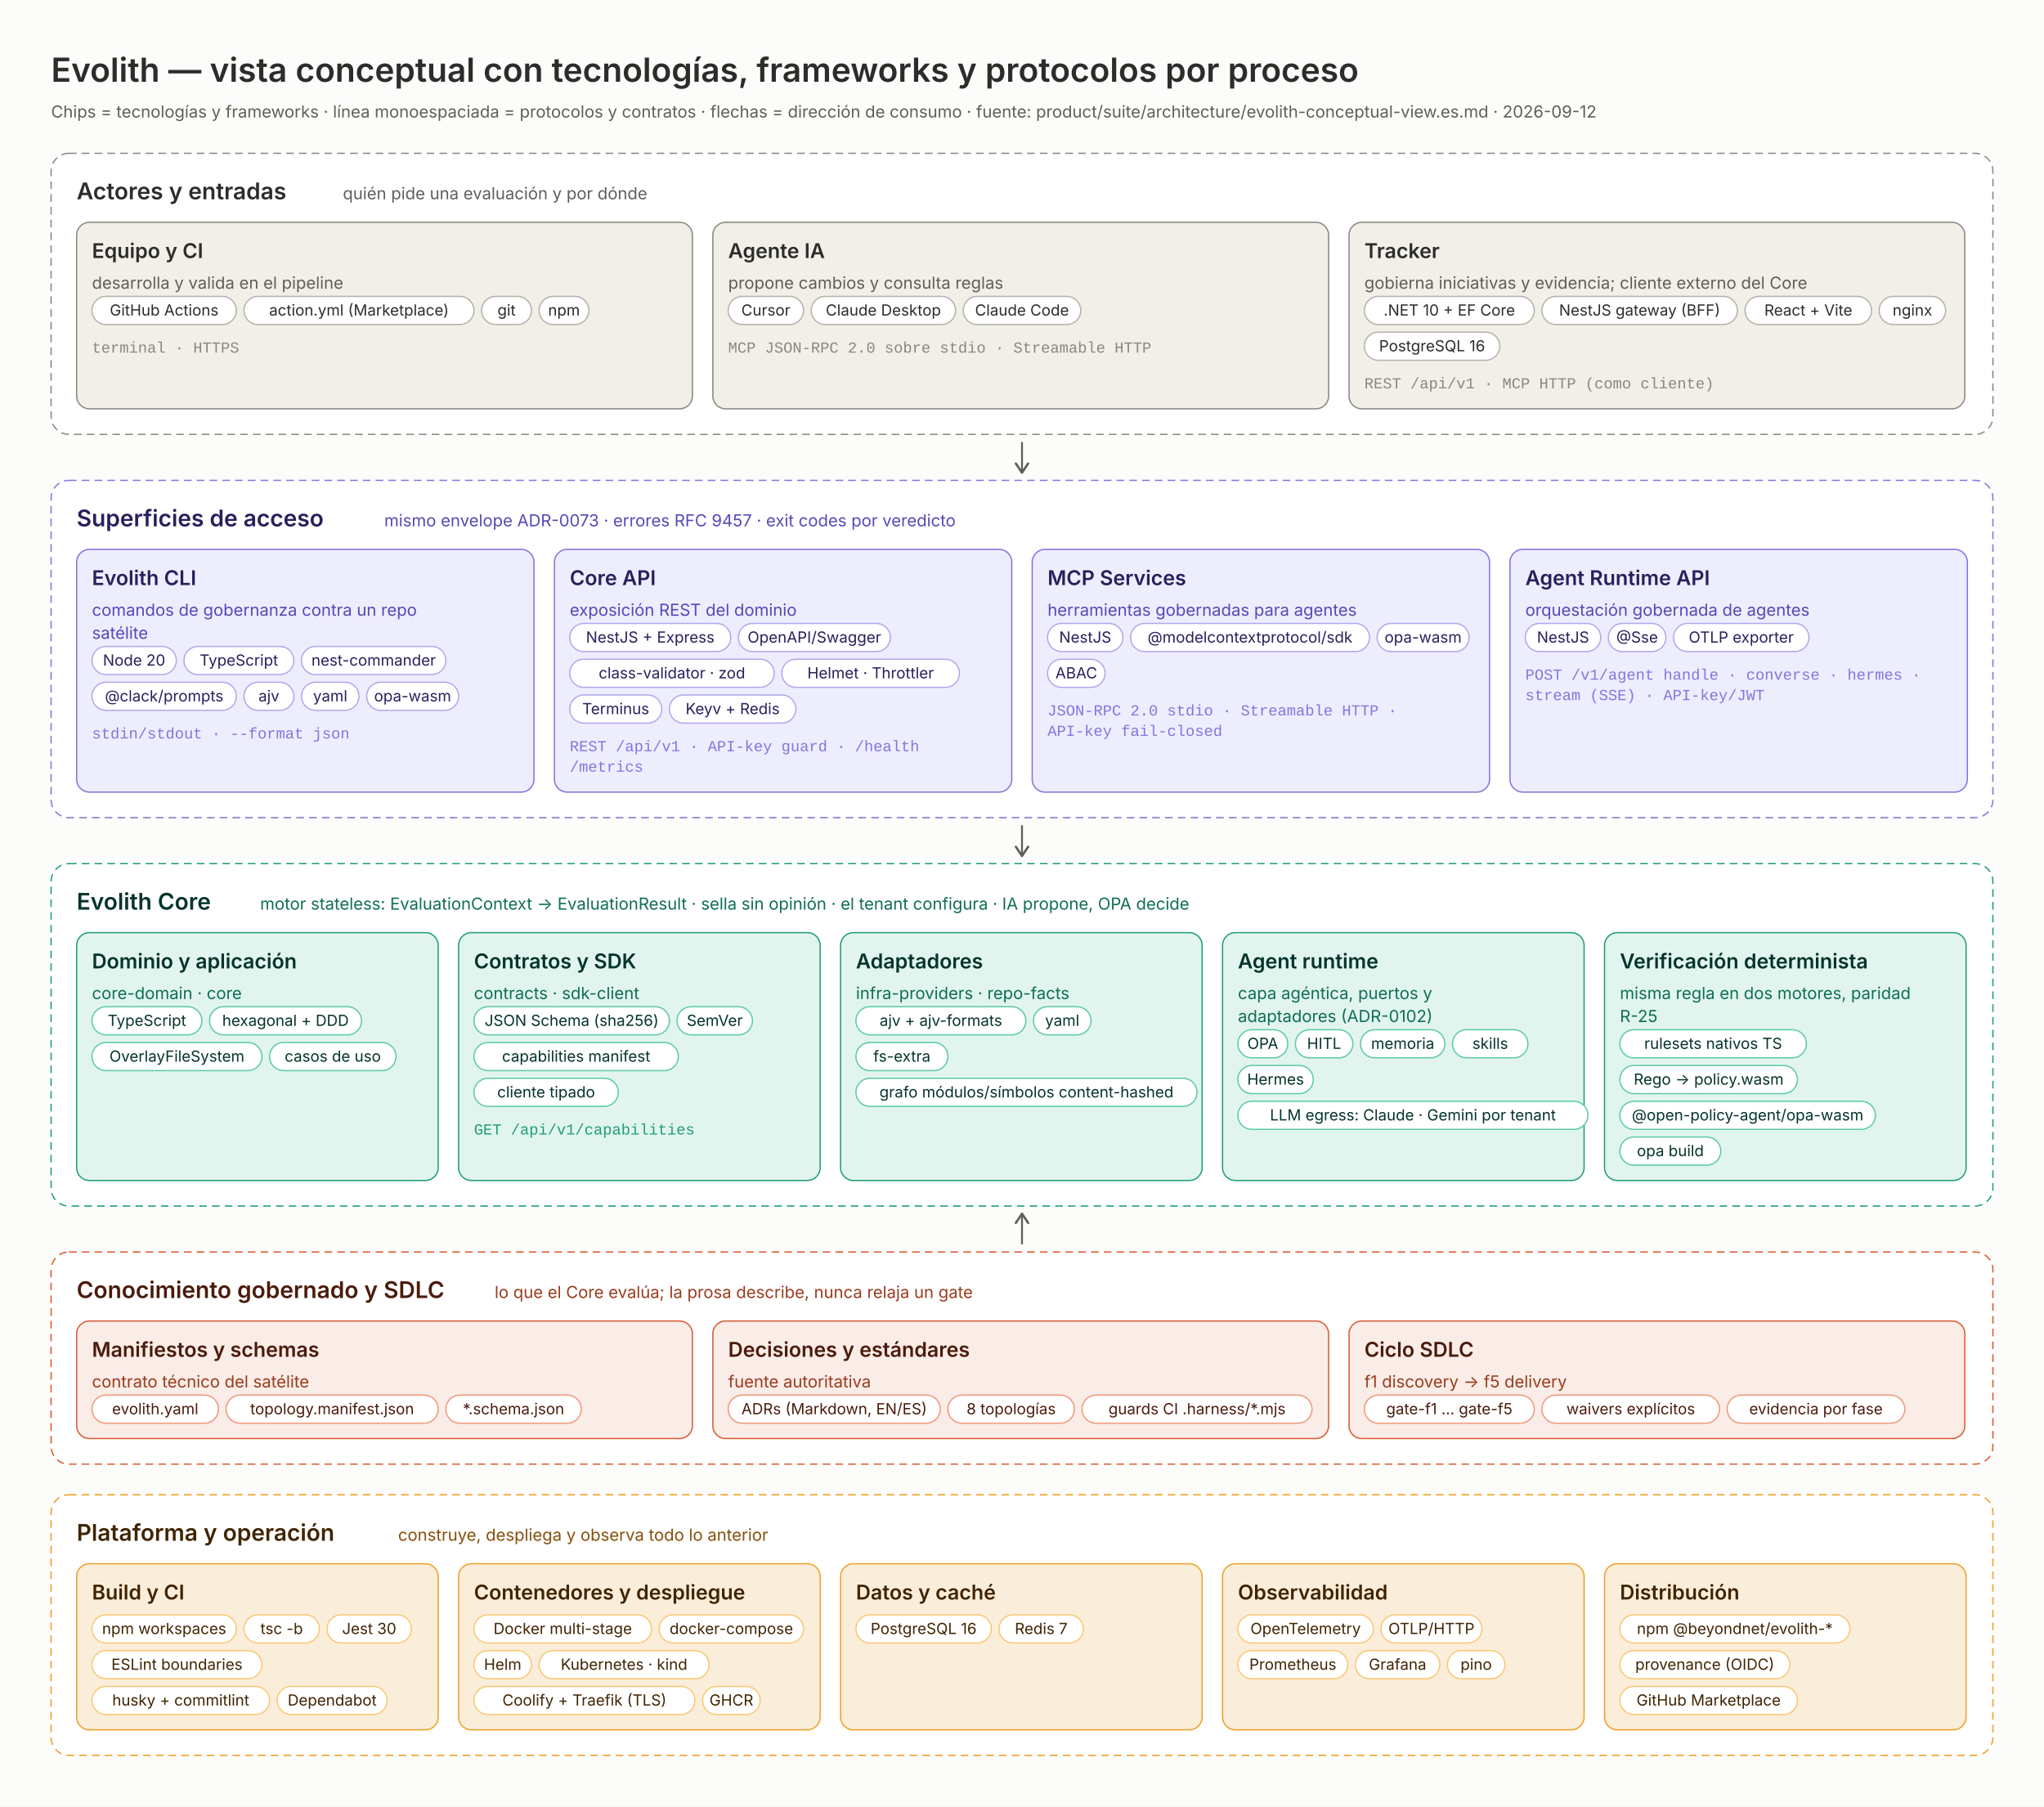
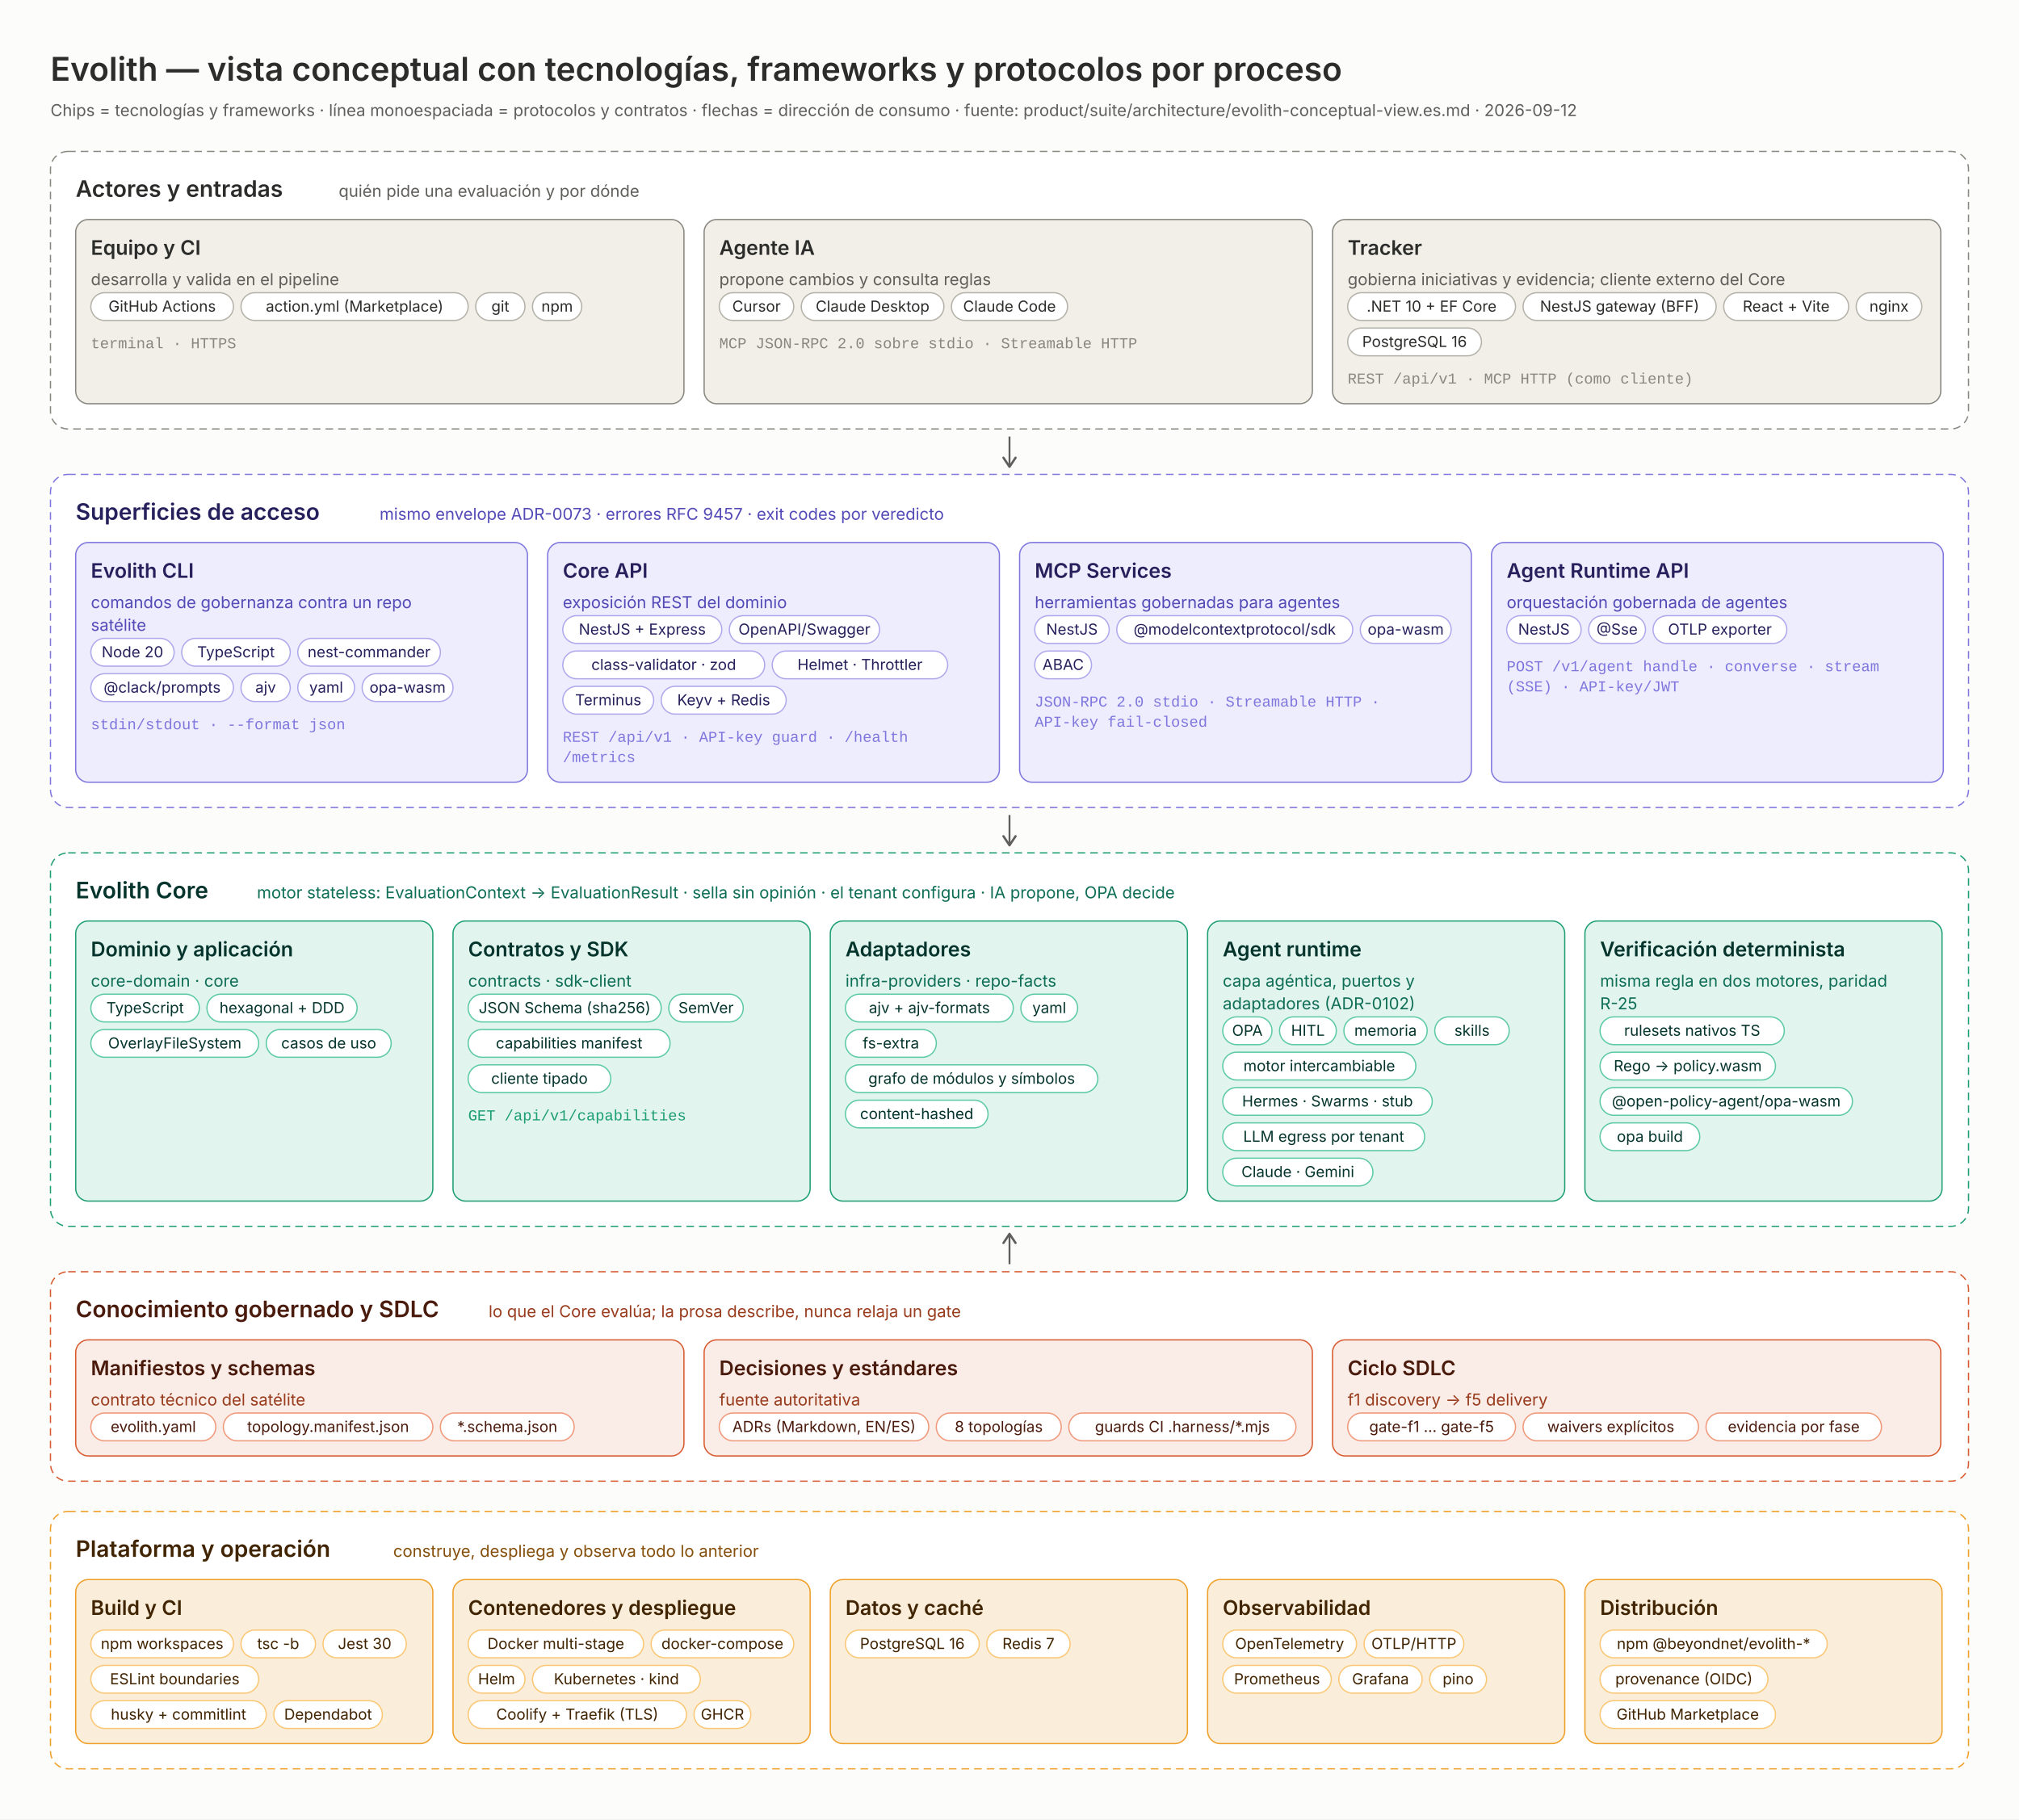
- <svg xmlns="http://www.w3.org/2000/svg" viewBox="0 0 1600 1414" width="1600" height="1414" font-family="Inter, 'Segoe UI', Roboto, 'Helvetica Neue', Arial, sans-serif" role="img" aria-labelledby="t d">
+ <svg xmlns="http://www.w3.org/2000/svg" viewBox="0 0 1600 1442" width="1600" height="1442" font-family="Inter, 'Segoe UI', Roboto, 'Helvetica Neue', Arial, sans-serif" role="img" aria-labelledby="t d">
  <defs>
    <marker id="arr" viewBox="0 0 10 10" refX="8" refY="5" markerWidth="8" markerHeight="8" orient="auto-start-reverse">
      <path d="M2 1L8 5L2 9" fill="none" stroke="#5F5E5A" stroke-width="1.5" stroke-linecap="round" stroke-linejoin="round" />
    </marker>
  </defs>
-   <rect x="0" y="0" width="1600" height="1414" fill="#FCFCFA" />
+   <rect x="0" y="0" width="1600" height="1442" fill="#FCFCFA" />
  <text x="40" y="64" font-size="26" font-weight="600" fill="#2C2C2A">Evolith — vista conceptual con tecnologías, frameworks y protocolos por proceso</text>
  <text x="40" y="92" font-size="13" fill="#5F5E5A">Chips = tecnologías y frameworks · línea monoespaciada = protocolos y contratos · flechas = dirección de consumo · fuente: product/suite/architecture/evolith-conceptual-view.es.md · 2026-09-12</text>
  <rect x="40" y="120" width="1520" height="220" rx="14" fill="#FFFFFF" stroke="#888780" stroke-width="1" stroke-dasharray="6 4" />
  <text x="60" y="156" font-size="18" font-weight="600" fill="#2C2C2A">Actores y entradas</text>
  <text x="268.4" y="156" font-size="13" fill="#5F5E5A">quién pide una evaluación y por dónde</text>
  <rect x="60" y="174" width="482" height="146" rx="10" fill="#F1EFE8" stroke="#888780" stroke-width="1" />
  <text x="72" y="202" font-size="16" font-weight="600" fill="#2C2C2A">Equipo y CI</text>
  <text x="72" y="226" font-size="13" fill="#5F5E5A">desarrolla y valida en el pipeline</text>
  <rect x="72" y="232" width="113" height="22" rx="11" fill="#FFFFFF" stroke="#B4B2A9" stroke-width="1" />
  <text x="128.5" y="247" font-size="12" text-anchor="middle" fill="#2C2C2A">GitHub Actions</text>
  <rect x="191" y="232" width="180" height="22" rx="11" fill="#FFFFFF" stroke="#B4B2A9" stroke-width="1" />
  <text x="281" y="247" font-size="12" text-anchor="middle" fill="#2C2C2A">action.yml (Marketplace)</text>
  <rect x="377" y="232" width="39" height="22" rx="11" fill="#FFFFFF" stroke="#B4B2A9" stroke-width="1" />
  <text x="396.5" y="247" font-size="12" text-anchor="middle" fill="#2C2C2A">git</text>
  <rect x="422" y="232" width="39" height="22" rx="11" fill="#FFFFFF" stroke="#B4B2A9" stroke-width="1" />
  <text x="441.5" y="247" font-size="12" text-anchor="middle" fill="#2C2C2A">npm</text>
  <text x="72" y="276" font-size="12" font-family="'SF Mono', Menlo, Consolas, 'Liberation Mono', monospace" fill="#888780">terminal · HTTPS</text>
  <rect x="558" y="174" width="482" height="146" rx="10" fill="#F1EFE8" stroke="#888780" stroke-width="1" />
  <text x="570" y="202" font-size="16" font-weight="600" fill="#2C2C2A">Agente IA</text>
  <text x="570" y="226" font-size="13" fill="#5F5E5A">propone cambios y consulta reglas</text>
  <rect x="570" y="232" width="59" height="22" rx="11" fill="#FFFFFF" stroke="#B4B2A9" stroke-width="1" />
  <text x="599.5" y="247" font-size="12" text-anchor="middle" fill="#2C2C2A">Cursor</text>
  <rect x="635" y="232" width="113" height="22" rx="11" fill="#FFFFFF" stroke="#B4B2A9" stroke-width="1" />
  <text x="691.5" y="247" font-size="12" text-anchor="middle" fill="#2C2C2A">Claude Desktop</text>
  <rect x="754" y="232" width="92" height="22" rx="11" fill="#FFFFFF" stroke="#B4B2A9" stroke-width="1" />
  <text x="800" y="247" font-size="12" text-anchor="middle" fill="#2C2C2A">Claude Code</text>
  <text x="570" y="276" font-size="12" font-family="'SF Mono', Menlo, Consolas, 'Liberation Mono', monospace" fill="#888780">MCP JSON-RPC 2.0 sobre stdio · Streamable HTTP</text>
  <rect x="1056" y="174" width="482" height="146" rx="10" fill="#F1EFE8" stroke="#888780" stroke-width="1" />
  <text x="1068" y="202" font-size="16" font-weight="600" fill="#2C2C2A">Tracker</text>
  <text x="1068" y="226" font-size="13" fill="#5F5E5A">gobierna iniciativas y evidencia; cliente externo del Core</text>
  <rect x="1068" y="232" width="133" height="22" rx="11" fill="#FFFFFF" stroke="#B4B2A9" stroke-width="1" />
  <text x="1134.5" y="247" font-size="12" text-anchor="middle" fill="#2C2C2A">.NET 10 + EF Core</text>
  <rect x="1207" y="232" width="153" height="22" rx="11" fill="#FFFFFF" stroke="#B4B2A9" stroke-width="1" />
  <text x="1283.5" y="247" font-size="12" text-anchor="middle" fill="#2C2C2A">NestJS gateway (BFF)</text>
  <rect x="1366" y="232" width="99" height="22" rx="11" fill="#FFFFFF" stroke="#B4B2A9" stroke-width="1" />
  <text x="1415.5" y="247" font-size="12" text-anchor="middle" fill="#2C2C2A">React + Vite</text>
  <rect x="1471" y="232" width="52" height="22" rx="11" fill="#FFFFFF" stroke="#B4B2A9" stroke-width="1" />
  <text x="1497" y="247" font-size="12" text-anchor="middle" fill="#2C2C2A">nginx</text>
  <rect x="1068" y="260" width="106" height="22" rx="11" fill="#FFFFFF" stroke="#B4B2A9" stroke-width="1" />
  <text x="1121" y="275" font-size="12" text-anchor="middle" fill="#2C2C2A">PostgreSQL 16</text>
  <text x="1068" y="304" font-size="12" font-family="'SF Mono', Menlo, Consolas, 'Liberation Mono', monospace" fill="#888780">REST /api/v1 · MCP HTTP (como cliente)</text>
  <line x1="800" y1="346" x2="800" y2="370" stroke="#5F5E5A" stroke-width="1.5" marker-end="url(#arr)" />
  <rect x="40" y="376" width="1520" height="264" rx="14" fill="#FFFFFF" stroke="#7F77DD" stroke-width="1" stroke-dasharray="6 4" />
  <text x="60" y="412" font-size="18" font-weight="600" fill="#26215C">Superficies de acceso</text>
  <text x="300.8" y="412" font-size="13" fill="#534AB7">mismo envelope ADR-0073 · errores RFC 9457 · exit codes por veredicto</text>
  <rect x="60" y="430" width="358" height="190" rx="10" fill="#EEEDFE" stroke="#7F77DD" stroke-width="1" />
  <text x="72" y="458" font-size="16" font-weight="600" fill="#26215C">Evolith CLI</text>
  <text x="72" y="482" font-size="13" fill="#534AB7">comandos de gobernanza contra un repo</text>
  <text x="72" y="500" font-size="13" fill="#534AB7">satélite</text>
  <rect x="72" y="506" width="66" height="22" rx="11" fill="#FFFFFF" stroke="#AFA9EC" stroke-width="1" />
  <text x="105" y="521" font-size="12" text-anchor="middle" fill="#26215C">Node 20</text>
  <rect x="144" y="506" width="86" height="22" rx="11" fill="#FFFFFF" stroke="#AFA9EC" stroke-width="1" />
  <text x="187" y="521" font-size="12" text-anchor="middle" fill="#26215C">TypeScript</text>
  <rect x="236" y="506" width="113" height="22" rx="11" fill="#FFFFFF" stroke="#AFA9EC" stroke-width="1" />
  <text x="292.5" y="521" font-size="12" text-anchor="middle" fill="#26215C">nest-commander</text>
  <rect x="72" y="534" width="113" height="22" rx="11" fill="#FFFFFF" stroke="#AFA9EC" stroke-width="1" />
  <text x="128.5" y="549" font-size="12" text-anchor="middle" fill="#26215C">@clack/prompts</text>
  <rect x="191" y="534" width="39" height="22" rx="11" fill="#FFFFFF" stroke="#AFA9EC" stroke-width="1" />
  <text x="210.5" y="549" font-size="12" text-anchor="middle" fill="#26215C">ajv</text>
  <rect x="236" y="534" width="45" height="22" rx="11" fill="#FFFFFF" stroke="#AFA9EC" stroke-width="1" />
  <text x="258.5" y="549" font-size="12" text-anchor="middle" fill="#26215C">yaml</text>
  <rect x="287" y="534" width="72" height="22" rx="11" fill="#FFFFFF" stroke="#AFA9EC" stroke-width="1" />
  <text x="323" y="549" font-size="12" text-anchor="middle" fill="#26215C">opa-wasm</text>
  <text x="72" y="578" font-size="12" font-family="'SF Mono', Menlo, Consolas, 'Liberation Mono', monospace" fill="#7F77DD">stdin/stdout · --format json</text>
  <rect x="434" y="430" width="358" height="190" rx="10" fill="#EEEDFE" stroke="#7F77DD" stroke-width="1" />
  <text x="446" y="458" font-size="16" font-weight="600" fill="#26215C">Core API</text>
  <text x="446" y="482" font-size="13" fill="#534AB7">exposición REST del dominio</text>
  <rect x="446" y="488" width="126" height="22" rx="11" fill="#FFFFFF" stroke="#AFA9EC" stroke-width="1" />
  <text x="509" y="503" font-size="12" text-anchor="middle" fill="#26215C">NestJS + Express</text>
  <rect x="578" y="488" width="119" height="22" rx="11" fill="#FFFFFF" stroke="#AFA9EC" stroke-width="1" />
  <text x="637.5" y="503" font-size="12" text-anchor="middle" fill="#26215C">OpenAPI/Swagger</text>
  <rect x="446" y="516" width="160" height="22" rx="11" fill="#FFFFFF" stroke="#AFA9EC" stroke-width="1" />
  <text x="526" y="531" font-size="12" text-anchor="middle" fill="#26215C">class-validator · zod</text>
  <rect x="612" y="516" width="139" height="22" rx="11" fill="#FFFFFF" stroke="#AFA9EC" stroke-width="1" />
  <text x="681.5" y="531" font-size="12" text-anchor="middle" fill="#26215C">Helmet · Throttler</text>
  <rect x="446" y="544" width="72" height="22" rx="11" fill="#FFFFFF" stroke="#AFA9EC" stroke-width="1" />
  <text x="482" y="559" font-size="12" text-anchor="middle" fill="#26215C">Terminus</text>
  <rect x="524" y="544" width="99" height="22" rx="11" fill="#FFFFFF" stroke="#AFA9EC" stroke-width="1" />
  <text x="573.5" y="559" font-size="12" text-anchor="middle" fill="#26215C">Keyv + Redis</text>
  <text x="446" y="588" font-size="12" font-family="'SF Mono', Menlo, Consolas, 'Liberation Mono', monospace" fill="#7F77DD">REST /api/v1 · API-key guard · /health</text>
  <text x="446" y="604" font-size="12" font-family="'SF Mono', Menlo, Consolas, 'Liberation Mono', monospace" fill="#7F77DD">/metrics</text>
  <rect x="808" y="430" width="358" height="190" rx="10" fill="#EEEDFE" stroke="#7F77DD" stroke-width="1" />
  <text x="820" y="458" font-size="16" font-weight="600" fill="#26215C">MCP Services</text>
  <text x="820" y="482" font-size="13" fill="#534AB7">herramientas gobernadas para agentes</text>
  <rect x="820" y="488" width="59" height="22" rx="11" fill="#FFFFFF" stroke="#AFA9EC" stroke-width="1" />
  <text x="849.5" y="503" font-size="12" text-anchor="middle" fill="#26215C">NestJS</text>
  <rect x="885" y="488" width="187" height="22" rx="11" fill="#FFFFFF" stroke="#AFA9EC" stroke-width="1" />
  <text x="978.5" y="503" font-size="12" text-anchor="middle" fill="#26215C">@modelcontextprotocol/sdk</text>
  <rect x="1078" y="488" width="72" height="22" rx="11" fill="#FFFFFF" stroke="#AFA9EC" stroke-width="1" />
  <text x="1114" y="503" font-size="12" text-anchor="middle" fill="#26215C">opa-wasm</text>
  <rect x="820" y="516" width="45" height="22" rx="11" fill="#FFFFFF" stroke="#AFA9EC" stroke-width="1" />
  <text x="842.5" y="531" font-size="12" text-anchor="middle" fill="#26215C">ABAC</text>
  <text x="820" y="560" font-size="12" font-family="'SF Mono', Menlo, Consolas, 'Liberation Mono', monospace" fill="#7F77DD">JSON-RPC 2.0 stdio · Streamable HTTP ·</text>
  <text x="820" y="576" font-size="12" font-family="'SF Mono', Menlo, Consolas, 'Liberation Mono', monospace" fill="#7F77DD">API-key fail-closed</text>
  <rect x="1182" y="430" width="358" height="190" rx="10" fill="#EEEDFE" stroke="#7F77DD" stroke-width="1" />
  <text x="1194" y="458" font-size="16" font-weight="600" fill="#26215C">Agent Runtime API</text>
  <text x="1194" y="482" font-size="13" fill="#534AB7">orquestación gobernada de agentes</text>
  <rect x="1194" y="488" width="59" height="22" rx="11" fill="#FFFFFF" stroke="#AFA9EC" stroke-width="1" />
  <text x="1223.5" y="503" font-size="12" text-anchor="middle" fill="#26215C">NestJS</text>
  <rect x="1259" y="488" width="45" height="22" rx="11" fill="#FFFFFF" stroke="#AFA9EC" stroke-width="1" />
  <text x="1281.5" y="503" font-size="12" text-anchor="middle" fill="#26215C">@Sse</text>
  <rect x="1310" y="488" width="106" height="22" rx="11" fill="#FFFFFF" stroke="#AFA9EC" stroke-width="1" />
  <text x="1363" y="503" font-size="12" text-anchor="middle" fill="#26215C">OTLP exporter</text>
-   <text x="1194" y="532" font-size="12" font-family="'SF Mono', Menlo, Consolas, 'Liberation Mono', monospace" fill="#7F77DD">POST /v1/agent handle · converse · hermes ·</text>
-   <text x="1194" y="548" font-size="12" font-family="'SF Mono', Menlo, Consolas, 'Liberation Mono', monospace" fill="#7F77DD">stream (SSE) · API-key/JWT</text>
+   <text x="1194" y="532" font-size="12" font-family="'SF Mono', Menlo, Consolas, 'Liberation Mono', monospace" fill="#7F77DD">POST /v1/agent handle · converse · stream</text>
+   <text x="1194" y="548" font-size="12" font-family="'SF Mono', Menlo, Consolas, 'Liberation Mono', monospace" fill="#7F77DD">(SSE) · API-key/JWT</text>
  <line x1="800" y1="646" x2="800" y2="670" stroke="#5F5E5A" stroke-width="1.5" marker-end="url(#arr)" />
-   <rect x="40" y="676" width="1520" height="268" rx="14" fill="#FFFFFF" stroke="#1D9E75" stroke-width="1" stroke-dasharray="6 4" />
+   <rect x="40" y="676" width="1520" height="296" rx="14" fill="#FFFFFF" stroke="#1D9E75" stroke-width="1" stroke-dasharray="6 4" />
  <text x="60" y="712" font-size="18" font-weight="600" fill="#04342C">Evolith Core</text>
  <text x="203.6" y="712" font-size="13" fill="#0F6E56">motor stateless: EvaluationContext → EvaluationResult · sella sin opinión · el tenant configura · IA propone, OPA decide</text>
-   <rect x="60" y="730" width="283" height="194" rx="10" fill="#E1F5EE" stroke="#1D9E75" stroke-width="1" />
+   <rect x="60" y="730" width="283" height="222" rx="10" fill="#E1F5EE" stroke="#1D9E75" stroke-width="1" />
  <text x="72" y="758" font-size="16" font-weight="600" fill="#04342C">Dominio y aplicación</text>
  <text x="72" y="782" font-size="13" fill="#0F6E56">core-domain · core</text>
  <rect x="72" y="788" width="86" height="22" rx="11" fill="#FFFFFF" stroke="#5DCAA5" stroke-width="1" />
  <text x="115" y="803" font-size="12" text-anchor="middle" fill="#04342C">TypeScript</text>
  <rect x="164" y="788" width="119" height="22" rx="11" fill="#FFFFFF" stroke="#5DCAA5" stroke-width="1" />
  <text x="223.5" y="803" font-size="12" text-anchor="middle" fill="#04342C">hexagonal + DDD</text>
  <rect x="72" y="816" width="133" height="22" rx="11" fill="#FFFFFF" stroke="#5DCAA5" stroke-width="1" />
  <text x="138.5" y="831" font-size="12" text-anchor="middle" fill="#04342C">OverlayFileSystem</text>
  <rect x="211" y="816" width="99" height="22" rx="11" fill="#FFFFFF" stroke="#5DCAA5" stroke-width="1" />
  <text x="260.5" y="831" font-size="12" text-anchor="middle" fill="#04342C">casos de uso</text>
-   <rect x="359" y="730" width="283" height="194" rx="10" fill="#E1F5EE" stroke="#1D9E75" stroke-width="1" />
+   <rect x="359" y="730" width="283" height="222" rx="10" fill="#E1F5EE" stroke="#1D9E75" stroke-width="1" />
  <text x="371" y="758" font-size="16" font-weight="600" fill="#04342C">Contratos y SDK</text>
  <text x="371" y="782" font-size="13" fill="#0F6E56">contracts · sdk-client</text>
  <rect x="371" y="788" width="153" height="22" rx="11" fill="#FFFFFF" stroke="#5DCAA5" stroke-width="1" />
  <text x="447.5" y="803" font-size="12" text-anchor="middle" fill="#04342C">JSON Schema (sha256)</text>
  <rect x="530" y="788" width="59" height="22" rx="11" fill="#FFFFFF" stroke="#5DCAA5" stroke-width="1" />
  <text x="559.5" y="803" font-size="12" text-anchor="middle" fill="#04342C">SemVer</text>
  <rect x="371" y="816" width="160" height="22" rx="11" fill="#FFFFFF" stroke="#5DCAA5" stroke-width="1" />
  <text x="451" y="831" font-size="12" text-anchor="middle" fill="#04342C">capabilities manifest</text>
  <rect x="371" y="844" width="113" height="22" rx="11" fill="#FFFFFF" stroke="#5DCAA5" stroke-width="1" />
  <text x="427.5" y="859" font-size="12" text-anchor="middle" fill="#04342C">cliente tipado</text>
  <text x="371" y="888" font-size="12" font-family="'SF Mono', Menlo, Consolas, 'Liberation Mono', monospace" fill="#1D9E75">GET /api/v1/capabilities</text>
-   <rect x="658" y="730" width="283" height="194" rx="10" fill="#E1F5EE" stroke="#1D9E75" stroke-width="1" />
+   <rect x="658" y="730" width="283" height="222" rx="10" fill="#E1F5EE" stroke="#1D9E75" stroke-width="1" />
  <text x="670" y="758" font-size="16" font-weight="600" fill="#04342C">Adaptadores</text>
  <text x="670" y="782" font-size="13" fill="#0F6E56">infra-providers · repo-facts</text>
  <rect x="670" y="788" width="133" height="22" rx="11" fill="#FFFFFF" stroke="#5DCAA5" stroke-width="1" />
  <text x="736.5" y="803" font-size="12" text-anchor="middle" fill="#04342C">ajv + ajv-formats</text>
  <rect x="809" y="788" width="45" height="22" rx="11" fill="#FFFFFF" stroke="#5DCAA5" stroke-width="1" />
  <text x="831.5" y="803" font-size="12" text-anchor="middle" fill="#04342C">yaml</text>
  <rect x="670" y="816" width="72" height="22" rx="11" fill="#FFFFFF" stroke="#5DCAA5" stroke-width="1" />
  <text x="706" y="831" font-size="12" text-anchor="middle" fill="#04342C">fs-extra</text>
-   <rect x="670" y="844" width="267" height="22" rx="11" fill="#FFFFFF" stroke="#5DCAA5" stroke-width="1" />
-   <text x="803.5" y="859" font-size="12" text-anchor="middle" fill="#04342C">grafo módulos/símbolos content-hashed</text>
-   <rect x="957" y="730" width="283" height="194" rx="10" fill="#E1F5EE" stroke="#1D9E75" stroke-width="1" />
+   <rect x="670" y="844" width="200" height="22" rx="11" fill="#FFFFFF" stroke="#5DCAA5" stroke-width="1" />
+   <text x="770" y="859" font-size="12" text-anchor="middle" fill="#04342C">grafo de módulos y símbolos</text>
+   <rect x="670" y="872" width="113" height="22" rx="11" fill="#FFFFFF" stroke="#5DCAA5" stroke-width="1" />
+   <text x="726.5" y="887" font-size="12" text-anchor="middle" fill="#04342C">content-hashed</text>
+   <rect x="957" y="730" width="283" height="222" rx="10" fill="#E1F5EE" stroke="#1D9E75" stroke-width="1" />
  <text x="969" y="758" font-size="16" font-weight="600" fill="#04342C">Agent runtime</text>
  <text x="969" y="782" font-size="13" fill="#0F6E56">capa agéntica, puertos y</text>
  <text x="969" y="800" font-size="13" fill="#0F6E56">adaptadores (ADR-0102)</text>
  <rect x="969" y="806" width="39" height="22" rx="11" fill="#FFFFFF" stroke="#5DCAA5" stroke-width="1" />
  <text x="988.5" y="821" font-size="12" text-anchor="middle" fill="#04342C">OPA</text>
  <rect x="1014" y="806" width="45" height="22" rx="11" fill="#FFFFFF" stroke="#5DCAA5" stroke-width="1" />
  <text x="1036.5" y="821" font-size="12" text-anchor="middle" fill="#04342C">HITL</text>
  <rect x="1065" y="806" width="66" height="22" rx="11" fill="#FFFFFF" stroke="#5DCAA5" stroke-width="1" />
  <text x="1098" y="821" font-size="12" text-anchor="middle" fill="#04342C">memoria</text>
  <rect x="1137" y="806" width="59" height="22" rx="11" fill="#FFFFFF" stroke="#5DCAA5" stroke-width="1" />
  <text x="1166.5" y="821" font-size="12" text-anchor="middle" fill="#04342C">skills</text>
-   <rect x="969" y="834" width="59" height="22" rx="11" fill="#FFFFFF" stroke="#5DCAA5" stroke-width="1" />
-   <text x="998.5" y="849" font-size="12" text-anchor="middle" fill="#04342C">Hermes</text>
-   <rect x="969" y="862" width="274" height="22" rx="11" fill="#FFFFFF" stroke="#5DCAA5" stroke-width="1" />
-   <text x="1106" y="877" font-size="12" text-anchor="middle" fill="#04342C">LLM egress: Claude · Gemini por tenant</text>
-   <rect x="1256" y="730" width="283" height="194" rx="10" fill="#E1F5EE" stroke="#1D9E75" stroke-width="1" />
+   <rect x="969" y="834" width="153" height="22" rx="11" fill="#FFFFFF" stroke="#5DCAA5" stroke-width="1" />
+   <text x="1045.5" y="849" font-size="12" text-anchor="middle" fill="#04342C">motor intercambiable</text>
+   <rect x="969" y="862" width="166" height="22" rx="11" fill="#FFFFFF" stroke="#5DCAA5" stroke-width="1" />
+   <text x="1052" y="877" font-size="12" text-anchor="middle" fill="#04342C">Hermes · Swarms · stub</text>
+   <rect x="969" y="890" width="160" height="22" rx="11" fill="#FFFFFF" stroke="#5DCAA5" stroke-width="1" />
+   <text x="1049" y="905" font-size="12" text-anchor="middle" fill="#04342C">LLM egress por tenant</text>
+   <rect x="969" y="918" width="119" height="22" rx="11" fill="#FFFFFF" stroke="#5DCAA5" stroke-width="1" />
+   <text x="1028.5" y="933" font-size="12" text-anchor="middle" fill="#04342C">Claude · Gemini</text>
+   <rect x="1256" y="730" width="283" height="222" rx="10" fill="#E1F5EE" stroke="#1D9E75" stroke-width="1" />
  <text x="1268" y="758" font-size="16" font-weight="600" fill="#04342C">Verificación determinista</text>
  <text x="1268" y="782" font-size="13" fill="#0F6E56">misma regla en dos motores, paridad</text>
  <text x="1268" y="800" font-size="13" fill="#0F6E56">R-25</text>
  <rect x="1268" y="806" width="146" height="22" rx="11" fill="#FFFFFF" stroke="#5DCAA5" stroke-width="1" />
  <text x="1341" y="821" font-size="12" text-anchor="middle" fill="#04342C">rulesets nativos TS</text>
  <rect x="1268" y="834" width="139" height="22" rx="11" fill="#FFFFFF" stroke="#5DCAA5" stroke-width="1" />
  <text x="1337.5" y="849" font-size="12" text-anchor="middle" fill="#04342C">Rego → policy.wasm</text>
  <rect x="1268" y="862" width="200" height="22" rx="11" fill="#FFFFFF" stroke="#5DCAA5" stroke-width="1" />
  <text x="1368" y="877" font-size="12" text-anchor="middle" fill="#04342C">@open-policy-agent/opa-wasm</text>
  <rect x="1268" y="890" width="79" height="22" rx="11" fill="#FFFFFF" stroke="#5DCAA5" stroke-width="1" />
  <text x="1307.5" y="905" font-size="12" text-anchor="middle" fill="#04342C">opa build</text>
-   <line x1="800" y1="974" x2="800" y2="950" stroke="#5F5E5A" stroke-width="1.5" marker-end="url(#arr)" />
-   <rect x="40" y="980" width="1520" height="166" rx="14" fill="#FFFFFF" stroke="#D85A30" stroke-width="1" stroke-dasharray="6 4" />
-   <text x="60" y="1016" font-size="18" font-weight="600" fill="#4A1B0C">Conocimiento gobernado y SDLC</text>
-   <text x="387.2" y="1016" font-size="13" fill="#993C1D">lo que el Core evalúa; la prosa describe, nunca relaja un gate</text>
-   <rect x="60" y="1034" width="482" height="92" rx="10" fill="#FAECE7" stroke="#D85A30" stroke-width="1" />
-   <text x="72" y="1062" font-size="16" font-weight="600" fill="#4A1B0C">Manifiestos y schemas</text>
-   <text x="72" y="1086" font-size="13" fill="#993C1D">contrato técnico del satélite</text>
-   <rect x="72" y="1092" width="99" height="22" rx="11" fill="#FFFFFF" stroke="#F0997B" stroke-width="1" />
-   <text x="121.5" y="1107" font-size="12" text-anchor="middle" fill="#4A1B0C">evolith.yaml</text>
-   <rect x="177" y="1092" width="166" height="22" rx="11" fill="#FFFFFF" stroke="#F0997B" stroke-width="1" />
-   <text x="260" y="1107" font-size="12" text-anchor="middle" fill="#4A1B0C">topology.manifest.json</text>
-   <rect x="349" y="1092" width="106" height="22" rx="11" fill="#FFFFFF" stroke="#F0997B" stroke-width="1" />
-   <text x="402" y="1107" font-size="12" text-anchor="middle" fill="#4A1B0C">*.schema.json</text>
-   <rect x="558" y="1034" width="482" height="92" rx="10" fill="#FAECE7" stroke="#D85A30" stroke-width="1" />
-   <text x="570" y="1062" font-size="16" font-weight="600" fill="#4A1B0C">Decisiones y estándares</text>
-   <text x="570" y="1086" font-size="13" fill="#993C1D">fuente autoritativa</text>
-   <rect x="570" y="1092" width="166" height="22" rx="11" fill="#FFFFFF" stroke="#F0997B" stroke-width="1" />
-   <text x="653" y="1107" font-size="12" text-anchor="middle" fill="#4A1B0C">ADRs (Markdown, EN/ES)</text>
-   <rect x="742" y="1092" width="99" height="22" rx="11" fill="#FFFFFF" stroke="#F0997B" stroke-width="1" />
-   <text x="791.5" y="1107" font-size="12" text-anchor="middle" fill="#4A1B0C">8 topologías</text>
-   <rect x="847" y="1092" width="180" height="22" rx="11" fill="#FFFFFF" stroke="#F0997B" stroke-width="1" />
-   <text x="937" y="1107" font-size="12" text-anchor="middle" fill="#4A1B0C">guards CI .harness/*.mjs</text>
-   <rect x="1056" y="1034" width="482" height="92" rx="10" fill="#FAECE7" stroke="#D85A30" stroke-width="1" />
-   <text x="1068" y="1062" font-size="16" font-weight="600" fill="#4A1B0C">Ciclo SDLC</text>
-   <text x="1068" y="1086" font-size="13" fill="#993C1D">f1 discovery → f5 delivery</text>
-   <rect x="1068" y="1092" width="133" height="22" rx="11" fill="#FFFFFF" stroke="#F0997B" stroke-width="1" />
-   <text x="1134.5" y="1107" font-size="12" text-anchor="middle" fill="#4A1B0C">gate-f1 … gate-f5</text>
-   <rect x="1207" y="1092" width="139" height="22" rx="11" fill="#FFFFFF" stroke="#F0997B" stroke-width="1" />
-   <text x="1276.5" y="1107" font-size="12" text-anchor="middle" fill="#4A1B0C">waivers explícitos</text>
-   <rect x="1352" y="1092" width="139" height="22" rx="11" fill="#FFFFFF" stroke="#F0997B" stroke-width="1" />
-   <text x="1421.5" y="1107" font-size="12" text-anchor="middle" fill="#4A1B0C">evidencia por fase</text>
-   <rect x="40" y="1170" width="1520" height="204" rx="14" fill="#FFFFFF" stroke="#EF9F27" stroke-width="1" stroke-dasharray="6 4" />
-   <text x="60" y="1206" font-size="18" font-weight="600" fill="#412402">Plataforma y operación</text>
-   <text x="311.6" y="1206" font-size="13" fill="#854F0B">construye, despliega y observa todo lo anterior</text>
-   <rect x="60" y="1224" width="283" height="130" rx="10" fill="#FAEEDA" stroke="#EF9F27" stroke-width="1" />
-   <text x="72" y="1252" font-size="16" font-weight="600" fill="#412402">Build y CI</text>
-   <rect x="72" y="1264" width="113" height="22" rx="11" fill="#FFFFFF" stroke="#FAC775" stroke-width="1" />
-   <text x="128.5" y="1279" font-size="12" text-anchor="middle" fill="#412402">npm workspaces</text>
-   <rect x="191" y="1264" width="59" height="22" rx="11" fill="#FFFFFF" stroke="#FAC775" stroke-width="1" />
-   <text x="220.5" y="1279" font-size="12" text-anchor="middle" fill="#412402">tsc -b</text>
-   <rect x="256" y="1264" width="66" height="22" rx="11" fill="#FFFFFF" stroke="#FAC775" stroke-width="1" />
-   <text x="289" y="1279" font-size="12" text-anchor="middle" fill="#412402">Jest 30</text>
-   <rect x="72" y="1292" width="133" height="22" rx="11" fill="#FFFFFF" stroke="#FAC775" stroke-width="1" />
-   <text x="138.5" y="1307" font-size="12" text-anchor="middle" fill="#412402">ESLint boundaries</text>
-   <rect x="72" y="1320" width="139" height="22" rx="11" fill="#FFFFFF" stroke="#FAC775" stroke-width="1" />
-   <text x="141.5" y="1335" font-size="12" text-anchor="middle" fill="#412402">husky + commitlint</text>
-   <rect x="217" y="1320" width="86" height="22" rx="11" fill="#FFFFFF" stroke="#FAC775" stroke-width="1" />
-   <text x="260" y="1335" font-size="12" text-anchor="middle" fill="#412402">Dependabot</text>
-   <rect x="359" y="1224" width="283" height="130" rx="10" fill="#FAEEDA" stroke="#EF9F27" stroke-width="1" />
-   <text x="371" y="1252" font-size="16" font-weight="600" fill="#412402">Contenedores y despliegue</text>
-   <rect x="371" y="1264" width="139" height="22" rx="11" fill="#FFFFFF" stroke="#FAC775" stroke-width="1" />
-   <text x="440.5" y="1279" font-size="12" text-anchor="middle" fill="#412402">Docker multi-stage</text>
-   <rect x="516" y="1264" width="113" height="22" rx="11" fill="#FFFFFF" stroke="#FAC775" stroke-width="1" />
-   <text x="572.5" y="1279" font-size="12" text-anchor="middle" fill="#412402">docker-compose</text>
-   <rect x="371" y="1292" width="45" height="22" rx="11" fill="#FFFFFF" stroke="#FAC775" stroke-width="1" />
-   <text x="393.5" y="1307" font-size="12" text-anchor="middle" fill="#412402">Helm</text>
-   <rect x="422" y="1292" width="133" height="22" rx="11" fill="#FFFFFF" stroke="#FAC775" stroke-width="1" />
-   <text x="488.5" y="1307" font-size="12" text-anchor="middle" fill="#412402">Kubernetes · kind</text>
-   <rect x="371" y="1320" width="173" height="22" rx="11" fill="#FFFFFF" stroke="#FAC775" stroke-width="1" />
-   <text x="457.5" y="1335" font-size="12" text-anchor="middle" fill="#412402">Coolify + Traefik (TLS)</text>
-   <rect x="550" y="1320" width="45" height="22" rx="11" fill="#FFFFFF" stroke="#FAC775" stroke-width="1" />
-   <text x="572.5" y="1335" font-size="12" text-anchor="middle" fill="#412402">GHCR</text>
-   <rect x="658" y="1224" width="283" height="130" rx="10" fill="#FAEEDA" stroke="#EF9F27" stroke-width="1" />
-   <text x="670" y="1252" font-size="16" font-weight="600" fill="#412402">Datos y caché</text>
-   <rect x="670" y="1264" width="106" height="22" rx="11" fill="#FFFFFF" stroke="#FAC775" stroke-width="1" />
-   <text x="723" y="1279" font-size="12" text-anchor="middle" fill="#412402">PostgreSQL 16</text>
-   <rect x="782" y="1264" width="66" height="22" rx="11" fill="#FFFFFF" stroke="#FAC775" stroke-width="1" />
-   <text x="815" y="1279" font-size="12" text-anchor="middle" fill="#412402">Redis 7</text>
-   <rect x="957" y="1224" width="283" height="130" rx="10" fill="#FAEEDA" stroke="#EF9F27" stroke-width="1" />
-   <text x="969" y="1252" font-size="16" font-weight="600" fill="#412402">Observabilidad</text>
-   <rect x="969" y="1264" width="106" height="22" rx="11" fill="#FFFFFF" stroke="#FAC775" stroke-width="1" />
-   <text x="1022" y="1279" font-size="12" text-anchor="middle" fill="#412402">OpenTelemetry</text>
-   <rect x="1081" y="1264" width="79" height="22" rx="11" fill="#FFFFFF" stroke="#FAC775" stroke-width="1" />
-   <text x="1120.5" y="1279" font-size="12" text-anchor="middle" fill="#412402">OTLP/HTTP</text>
-   <rect x="969" y="1292" width="86" height="22" rx="11" fill="#FFFFFF" stroke="#FAC775" stroke-width="1" />
-   <text x="1012" y="1307" font-size="12" text-anchor="middle" fill="#412402">Prometheus</text>
-   <rect x="1061" y="1292" width="66" height="22" rx="11" fill="#FFFFFF" stroke="#FAC775" stroke-width="1" />
-   <text x="1094" y="1307" font-size="12" text-anchor="middle" fill="#412402">Grafana</text>
-   <rect x="1133" y="1292" width="45" height="22" rx="11" fill="#FFFFFF" stroke="#FAC775" stroke-width="1" />
-   <text x="1155.5" y="1307" font-size="12" text-anchor="middle" fill="#412402">pino</text>
-   <rect x="1256" y="1224" width="283" height="130" rx="10" fill="#FAEEDA" stroke="#EF9F27" stroke-width="1" />
-   <text x="1268" y="1252" font-size="16" font-weight="600" fill="#412402">Distribución</text>
-   <rect x="1268" y="1264" width="180" height="22" rx="11" fill="#FFFFFF" stroke="#FAC775" stroke-width="1" />
-   <text x="1358" y="1279" font-size="12" text-anchor="middle" fill="#412402">npm @beyondnet/evolith-*</text>
-   <rect x="1268" y="1292" width="133" height="22" rx="11" fill="#FFFFFF" stroke="#FAC775" stroke-width="1" />
-   <text x="1334.5" y="1307" font-size="12" text-anchor="middle" fill="#412402">provenance (OIDC)</text>
-   <rect x="1268" y="1320" width="139" height="22" rx="11" fill="#FFFFFF" stroke="#FAC775" stroke-width="1" />
-   <text x="1337.5" y="1335" font-size="12" text-anchor="middle" fill="#412402">GitHub Marketplace</text>
+   <line x1="800" y1="1002" x2="800" y2="978" stroke="#5F5E5A" stroke-width="1.5" marker-end="url(#arr)" />
+   <rect x="40" y="1008" width="1520" height="166" rx="14" fill="#FFFFFF" stroke="#D85A30" stroke-width="1" stroke-dasharray="6 4" />
+   <text x="60" y="1044" font-size="18" font-weight="600" fill="#4A1B0C">Conocimiento gobernado y SDLC</text>
+   <text x="387.2" y="1044" font-size="13" fill="#993C1D">lo que el Core evalúa; la prosa describe, nunca relaja un gate</text>
+   <rect x="60" y="1062" width="482" height="92" rx="10" fill="#FAECE7" stroke="#D85A30" stroke-width="1" />
+   <text x="72" y="1090" font-size="16" font-weight="600" fill="#4A1B0C">Manifiestos y schemas</text>
+   <text x="72" y="1114" font-size="13" fill="#993C1D">contrato técnico del satélite</text>
+   <rect x="72" y="1120" width="99" height="22" rx="11" fill="#FFFFFF" stroke="#F0997B" stroke-width="1" />
+   <text x="121.5" y="1135" font-size="12" text-anchor="middle" fill="#4A1B0C">evolith.yaml</text>
+   <rect x="177" y="1120" width="166" height="22" rx="11" fill="#FFFFFF" stroke="#F0997B" stroke-width="1" />
+   <text x="260" y="1135" font-size="12" text-anchor="middle" fill="#4A1B0C">topology.manifest.json</text>
+   <rect x="349" y="1120" width="106" height="22" rx="11" fill="#FFFFFF" stroke="#F0997B" stroke-width="1" />
+   <text x="402" y="1135" font-size="12" text-anchor="middle" fill="#4A1B0C">*.schema.json</text>
+   <rect x="558" y="1062" width="482" height="92" rx="10" fill="#FAECE7" stroke="#D85A30" stroke-width="1" />
+   <text x="570" y="1090" font-size="16" font-weight="600" fill="#4A1B0C">Decisiones y estándares</text>
+   <text x="570" y="1114" font-size="13" fill="#993C1D">fuente autoritativa</text>
+   <rect x="570" y="1120" width="166" height="22" rx="11" fill="#FFFFFF" stroke="#F0997B" stroke-width="1" />
+   <text x="653" y="1135" font-size="12" text-anchor="middle" fill="#4A1B0C">ADRs (Markdown, EN/ES)</text>
+   <rect x="742" y="1120" width="99" height="22" rx="11" fill="#FFFFFF" stroke="#F0997B" stroke-width="1" />
+   <text x="791.5" y="1135" font-size="12" text-anchor="middle" fill="#4A1B0C">8 topologías</text>
+   <rect x="847" y="1120" width="180" height="22" rx="11" fill="#FFFFFF" stroke="#F0997B" stroke-width="1" />
+   <text x="937" y="1135" font-size="12" text-anchor="middle" fill="#4A1B0C">guards CI .harness/*.mjs</text>
+   <rect x="1056" y="1062" width="482" height="92" rx="10" fill="#FAECE7" stroke="#D85A30" stroke-width="1" />
+   <text x="1068" y="1090" font-size="16" font-weight="600" fill="#4A1B0C">Ciclo SDLC</text>
+   <text x="1068" y="1114" font-size="13" fill="#993C1D">f1 discovery → f5 delivery</text>
+   <rect x="1068" y="1120" width="133" height="22" rx="11" fill="#FFFFFF" stroke="#F0997B" stroke-width="1" />
+   <text x="1134.5" y="1135" font-size="12" text-anchor="middle" fill="#4A1B0C">gate-f1 … gate-f5</text>
+   <rect x="1207" y="1120" width="139" height="22" rx="11" fill="#FFFFFF" stroke="#F0997B" stroke-width="1" />
+   <text x="1276.5" y="1135" font-size="12" text-anchor="middle" fill="#4A1B0C">waivers explícitos</text>
+   <rect x="1352" y="1120" width="139" height="22" rx="11" fill="#FFFFFF" stroke="#F0997B" stroke-width="1" />
+   <text x="1421.5" y="1135" font-size="12" text-anchor="middle" fill="#4A1B0C">evidencia por fase</text>
+   <rect x="40" y="1198" width="1520" height="204" rx="14" fill="#FFFFFF" stroke="#EF9F27" stroke-width="1" stroke-dasharray="6 4" />
+   <text x="60" y="1234" font-size="18" font-weight="600" fill="#412402">Plataforma y operación</text>
+   <text x="311.6" y="1234" font-size="13" fill="#854F0B">construye, despliega y observa todo lo anterior</text>
+   <rect x="60" y="1252" width="283" height="130" rx="10" fill="#FAEEDA" stroke="#EF9F27" stroke-width="1" />
+   <text x="72" y="1280" font-size="16" font-weight="600" fill="#412402">Build y CI</text>
+   <rect x="72" y="1292" width="113" height="22" rx="11" fill="#FFFFFF" stroke="#FAC775" stroke-width="1" />
+   <text x="128.5" y="1307" font-size="12" text-anchor="middle" fill="#412402">npm workspaces</text>
+   <rect x="191" y="1292" width="59" height="22" rx="11" fill="#FFFFFF" stroke="#FAC775" stroke-width="1" />
+   <text x="220.5" y="1307" font-size="12" text-anchor="middle" fill="#412402">tsc -b</text>
+   <rect x="256" y="1292" width="66" height="22" rx="11" fill="#FFFFFF" stroke="#FAC775" stroke-width="1" />
+   <text x="289" y="1307" font-size="12" text-anchor="middle" fill="#412402">Jest 30</text>
+   <rect x="72" y="1320" width="133" height="22" rx="11" fill="#FFFFFF" stroke="#FAC775" stroke-width="1" />
+   <text x="138.5" y="1335" font-size="12" text-anchor="middle" fill="#412402">ESLint boundaries</text>
+   <rect x="72" y="1348" width="139" height="22" rx="11" fill="#FFFFFF" stroke="#FAC775" stroke-width="1" />
+   <text x="141.5" y="1363" font-size="12" text-anchor="middle" fill="#412402">husky + commitlint</text>
+   <rect x="217" y="1348" width="86" height="22" rx="11" fill="#FFFFFF" stroke="#FAC775" stroke-width="1" />
+   <text x="260" y="1363" font-size="12" text-anchor="middle" fill="#412402">Dependabot</text>
+   <rect x="359" y="1252" width="283" height="130" rx="10" fill="#FAEEDA" stroke="#EF9F27" stroke-width="1" />
+   <text x="371" y="1280" font-size="16" font-weight="600" fill="#412402">Contenedores y despliegue</text>
+   <rect x="371" y="1292" width="139" height="22" rx="11" fill="#FFFFFF" stroke="#FAC775" stroke-width="1" />
+   <text x="440.5" y="1307" font-size="12" text-anchor="middle" fill="#412402">Docker multi-stage</text>
+   <rect x="516" y="1292" width="113" height="22" rx="11" fill="#FFFFFF" stroke="#FAC775" stroke-width="1" />
+   <text x="572.5" y="1307" font-size="12" text-anchor="middle" fill="#412402">docker-compose</text>
+   <rect x="371" y="1320" width="45" height="22" rx="11" fill="#FFFFFF" stroke="#FAC775" stroke-width="1" />
+   <text x="393.5" y="1335" font-size="12" text-anchor="middle" fill="#412402">Helm</text>
+   <rect x="422" y="1320" width="133" height="22" rx="11" fill="#FFFFFF" stroke="#FAC775" stroke-width="1" />
+   <text x="488.5" y="1335" font-size="12" text-anchor="middle" fill="#412402">Kubernetes · kind</text>
+   <rect x="371" y="1348" width="173" height="22" rx="11" fill="#FFFFFF" stroke="#FAC775" stroke-width="1" />
+   <text x="457.5" y="1363" font-size="12" text-anchor="middle" fill="#412402">Coolify + Traefik (TLS)</text>
+   <rect x="550" y="1348" width="45" height="22" rx="11" fill="#FFFFFF" stroke="#FAC775" stroke-width="1" />
+   <text x="572.5" y="1363" font-size="12" text-anchor="middle" fill="#412402">GHCR</text>
+   <rect x="658" y="1252" width="283" height="130" rx="10" fill="#FAEEDA" stroke="#EF9F27" stroke-width="1" />
+   <text x="670" y="1280" font-size="16" font-weight="600" fill="#412402">Datos y caché</text>
+   <rect x="670" y="1292" width="106" height="22" rx="11" fill="#FFFFFF" stroke="#FAC775" stroke-width="1" />
+   <text x="723" y="1307" font-size="12" text-anchor="middle" fill="#412402">PostgreSQL 16</text>
+   <rect x="782" y="1292" width="66" height="22" rx="11" fill="#FFFFFF" stroke="#FAC775" stroke-width="1" />
+   <text x="815" y="1307" font-size="12" text-anchor="middle" fill="#412402">Redis 7</text>
+   <rect x="957" y="1252" width="283" height="130" rx="10" fill="#FAEEDA" stroke="#EF9F27" stroke-width="1" />
+   <text x="969" y="1280" font-size="16" font-weight="600" fill="#412402">Observabilidad</text>
+   <rect x="969" y="1292" width="106" height="22" rx="11" fill="#FFFFFF" stroke="#FAC775" stroke-width="1" />
+   <text x="1022" y="1307" font-size="12" text-anchor="middle" fill="#412402">OpenTelemetry</text>
+   <rect x="1081" y="1292" width="79" height="22" rx="11" fill="#FFFFFF" stroke="#FAC775" stroke-width="1" />
+   <text x="1120.5" y="1307" font-size="12" text-anchor="middle" fill="#412402">OTLP/HTTP</text>
+   <rect x="969" y="1320" width="86" height="22" rx="11" fill="#FFFFFF" stroke="#FAC775" stroke-width="1" />
+   <text x="1012" y="1335" font-size="12" text-anchor="middle" fill="#412402">Prometheus</text>
+   <rect x="1061" y="1320" width="66" height="22" rx="11" fill="#FFFFFF" stroke="#FAC775" stroke-width="1" />
+   <text x="1094" y="1335" font-size="12" text-anchor="middle" fill="#412402">Grafana</text>
+   <rect x="1133" y="1320" width="45" height="22" rx="11" fill="#FFFFFF" stroke="#FAC775" stroke-width="1" />
+   <text x="1155.5" y="1335" font-size="12" text-anchor="middle" fill="#412402">pino</text>
+   <rect x="1256" y="1252" width="283" height="130" rx="10" fill="#FAEEDA" stroke="#EF9F27" stroke-width="1" />
+   <text x="1268" y="1280" font-size="16" font-weight="600" fill="#412402">Distribución</text>
+   <rect x="1268" y="1292" width="180" height="22" rx="11" fill="#FFFFFF" stroke="#FAC775" stroke-width="1" />
+   <text x="1358" y="1307" font-size="12" text-anchor="middle" fill="#412402">npm @beyondnet/evolith-*</text>
+   <rect x="1268" y="1320" width="133" height="22" rx="11" fill="#FFFFFF" stroke="#FAC775" stroke-width="1" />
+   <text x="1334.5" y="1335" font-size="12" text-anchor="middle" fill="#412402">provenance (OIDC)</text>
+   <rect x="1268" y="1348" width="139" height="22" rx="11" fill="#FFFFFF" stroke="#FAC775" stroke-width="1" />
+   <text x="1337.5" y="1363" font-size="12" text-anchor="middle" fill="#412402">GitHub Marketplace</text>
</svg>
